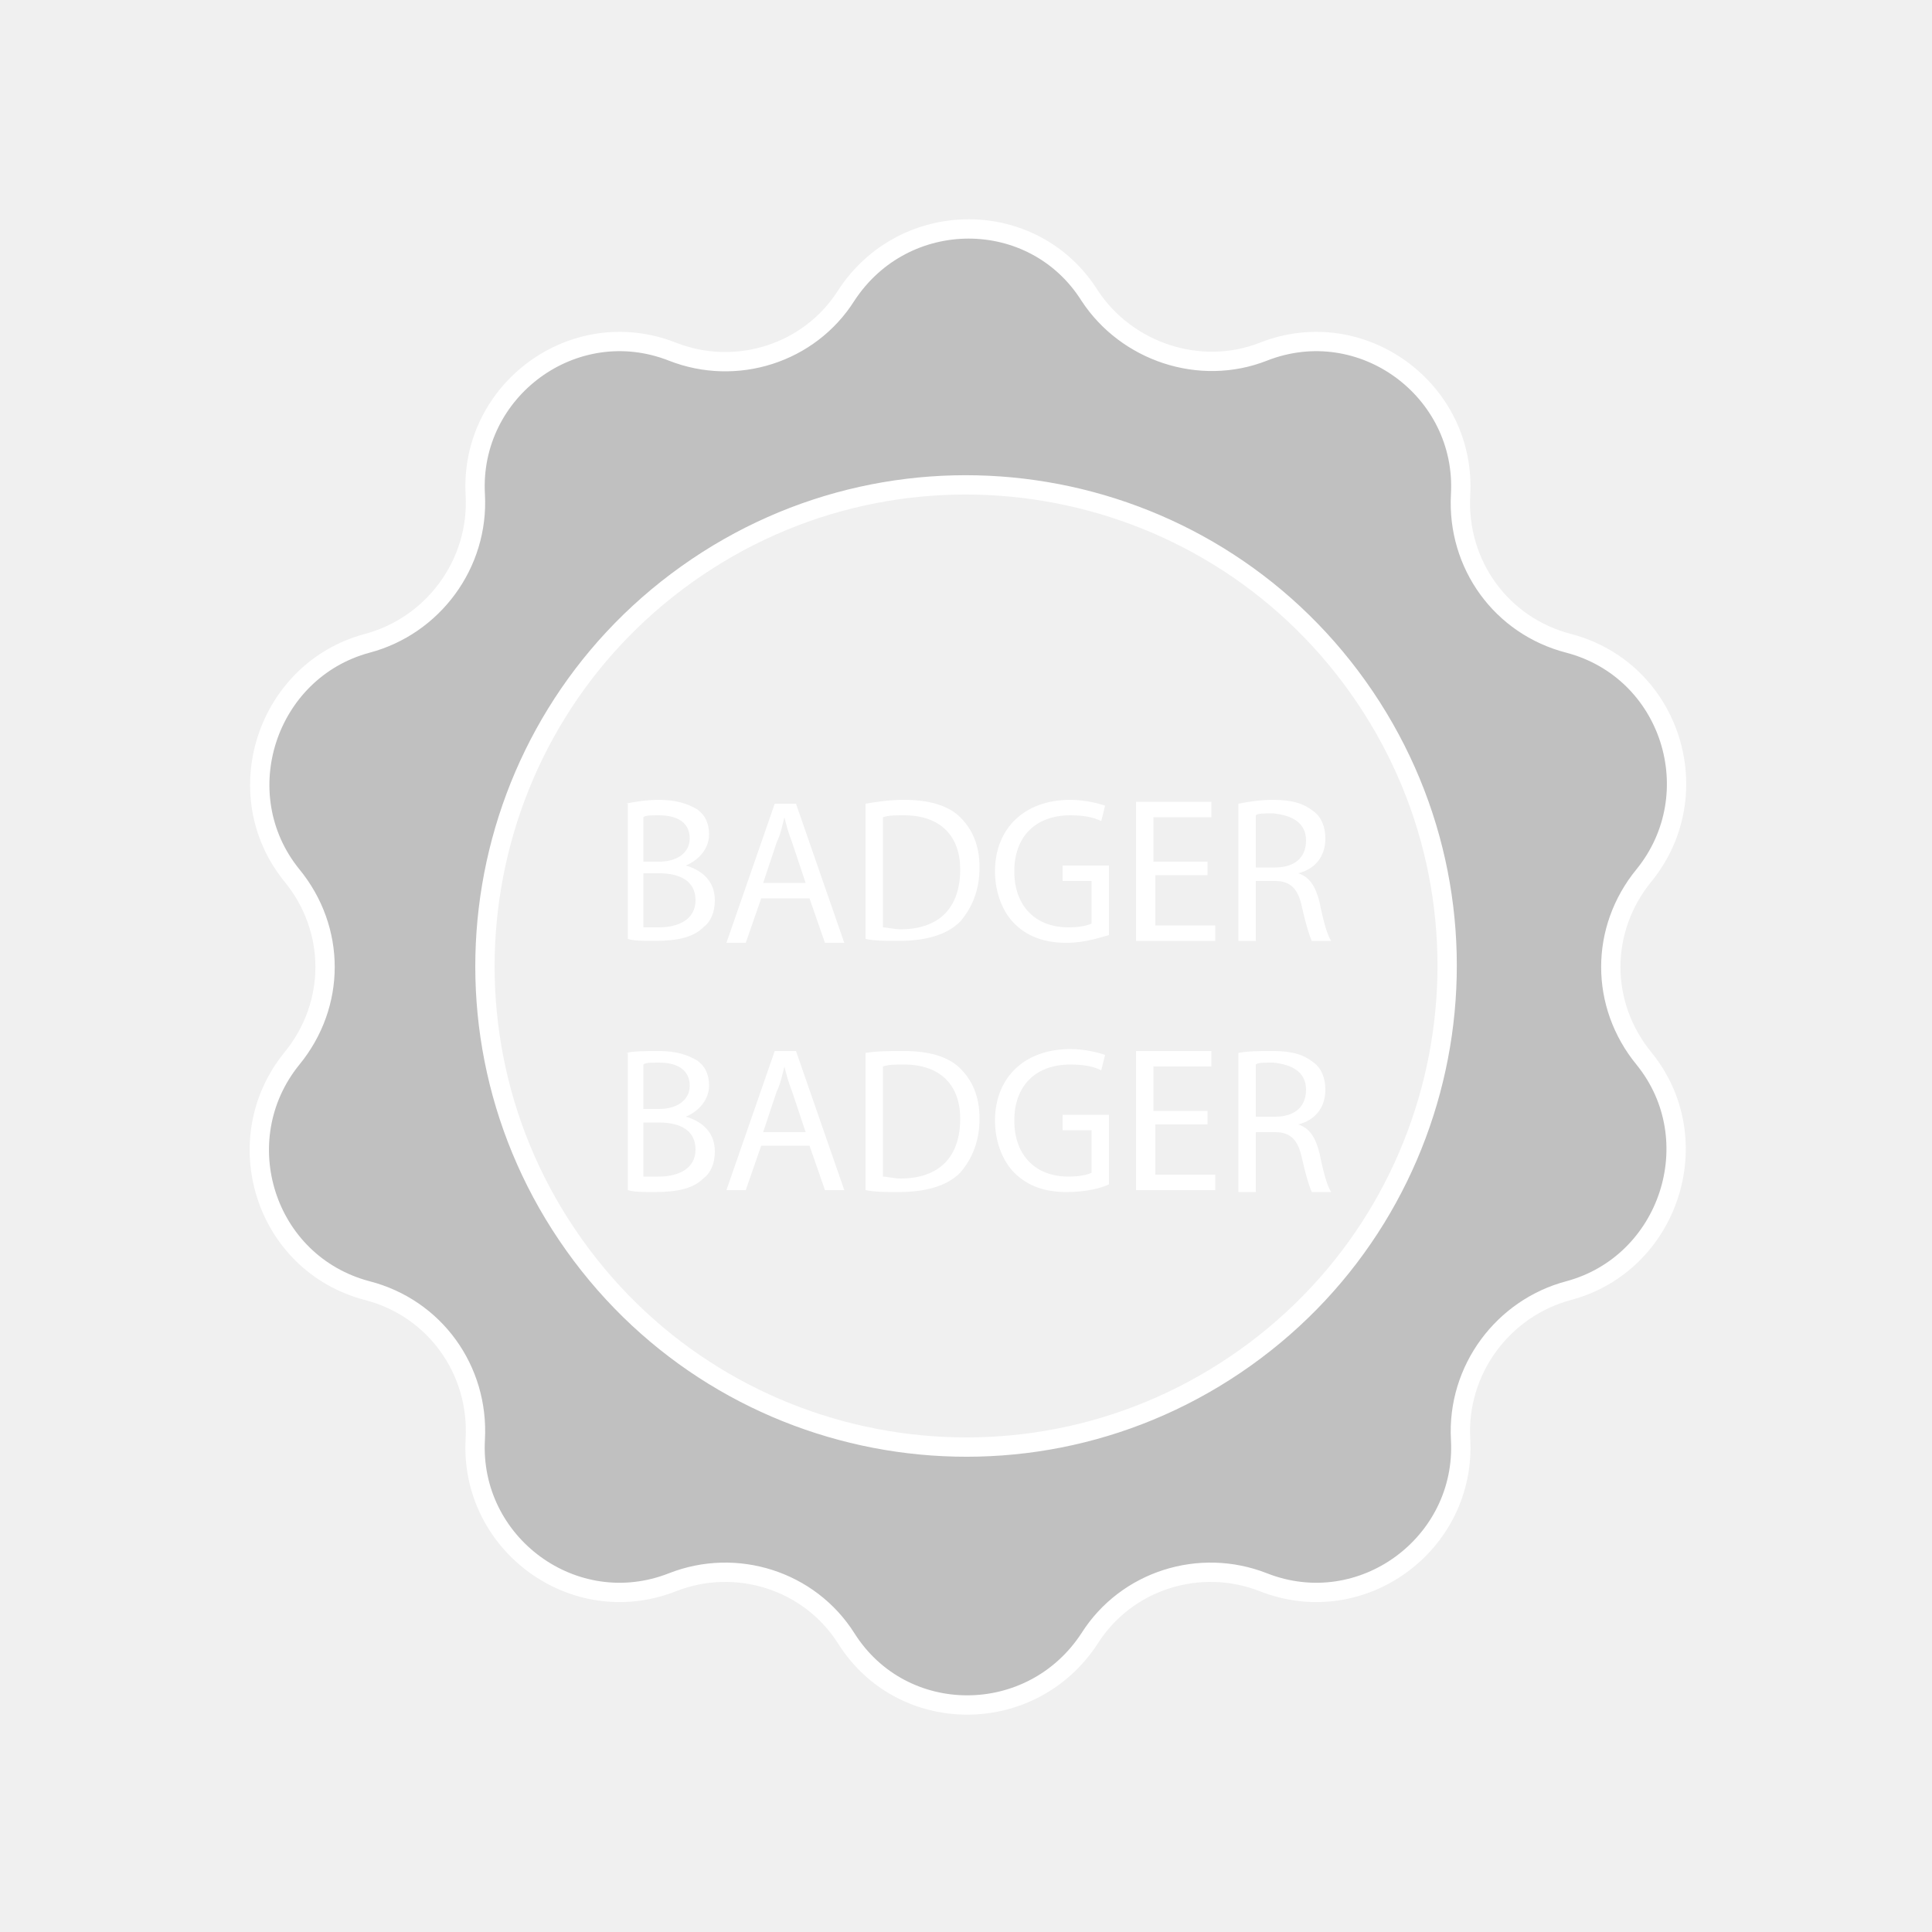
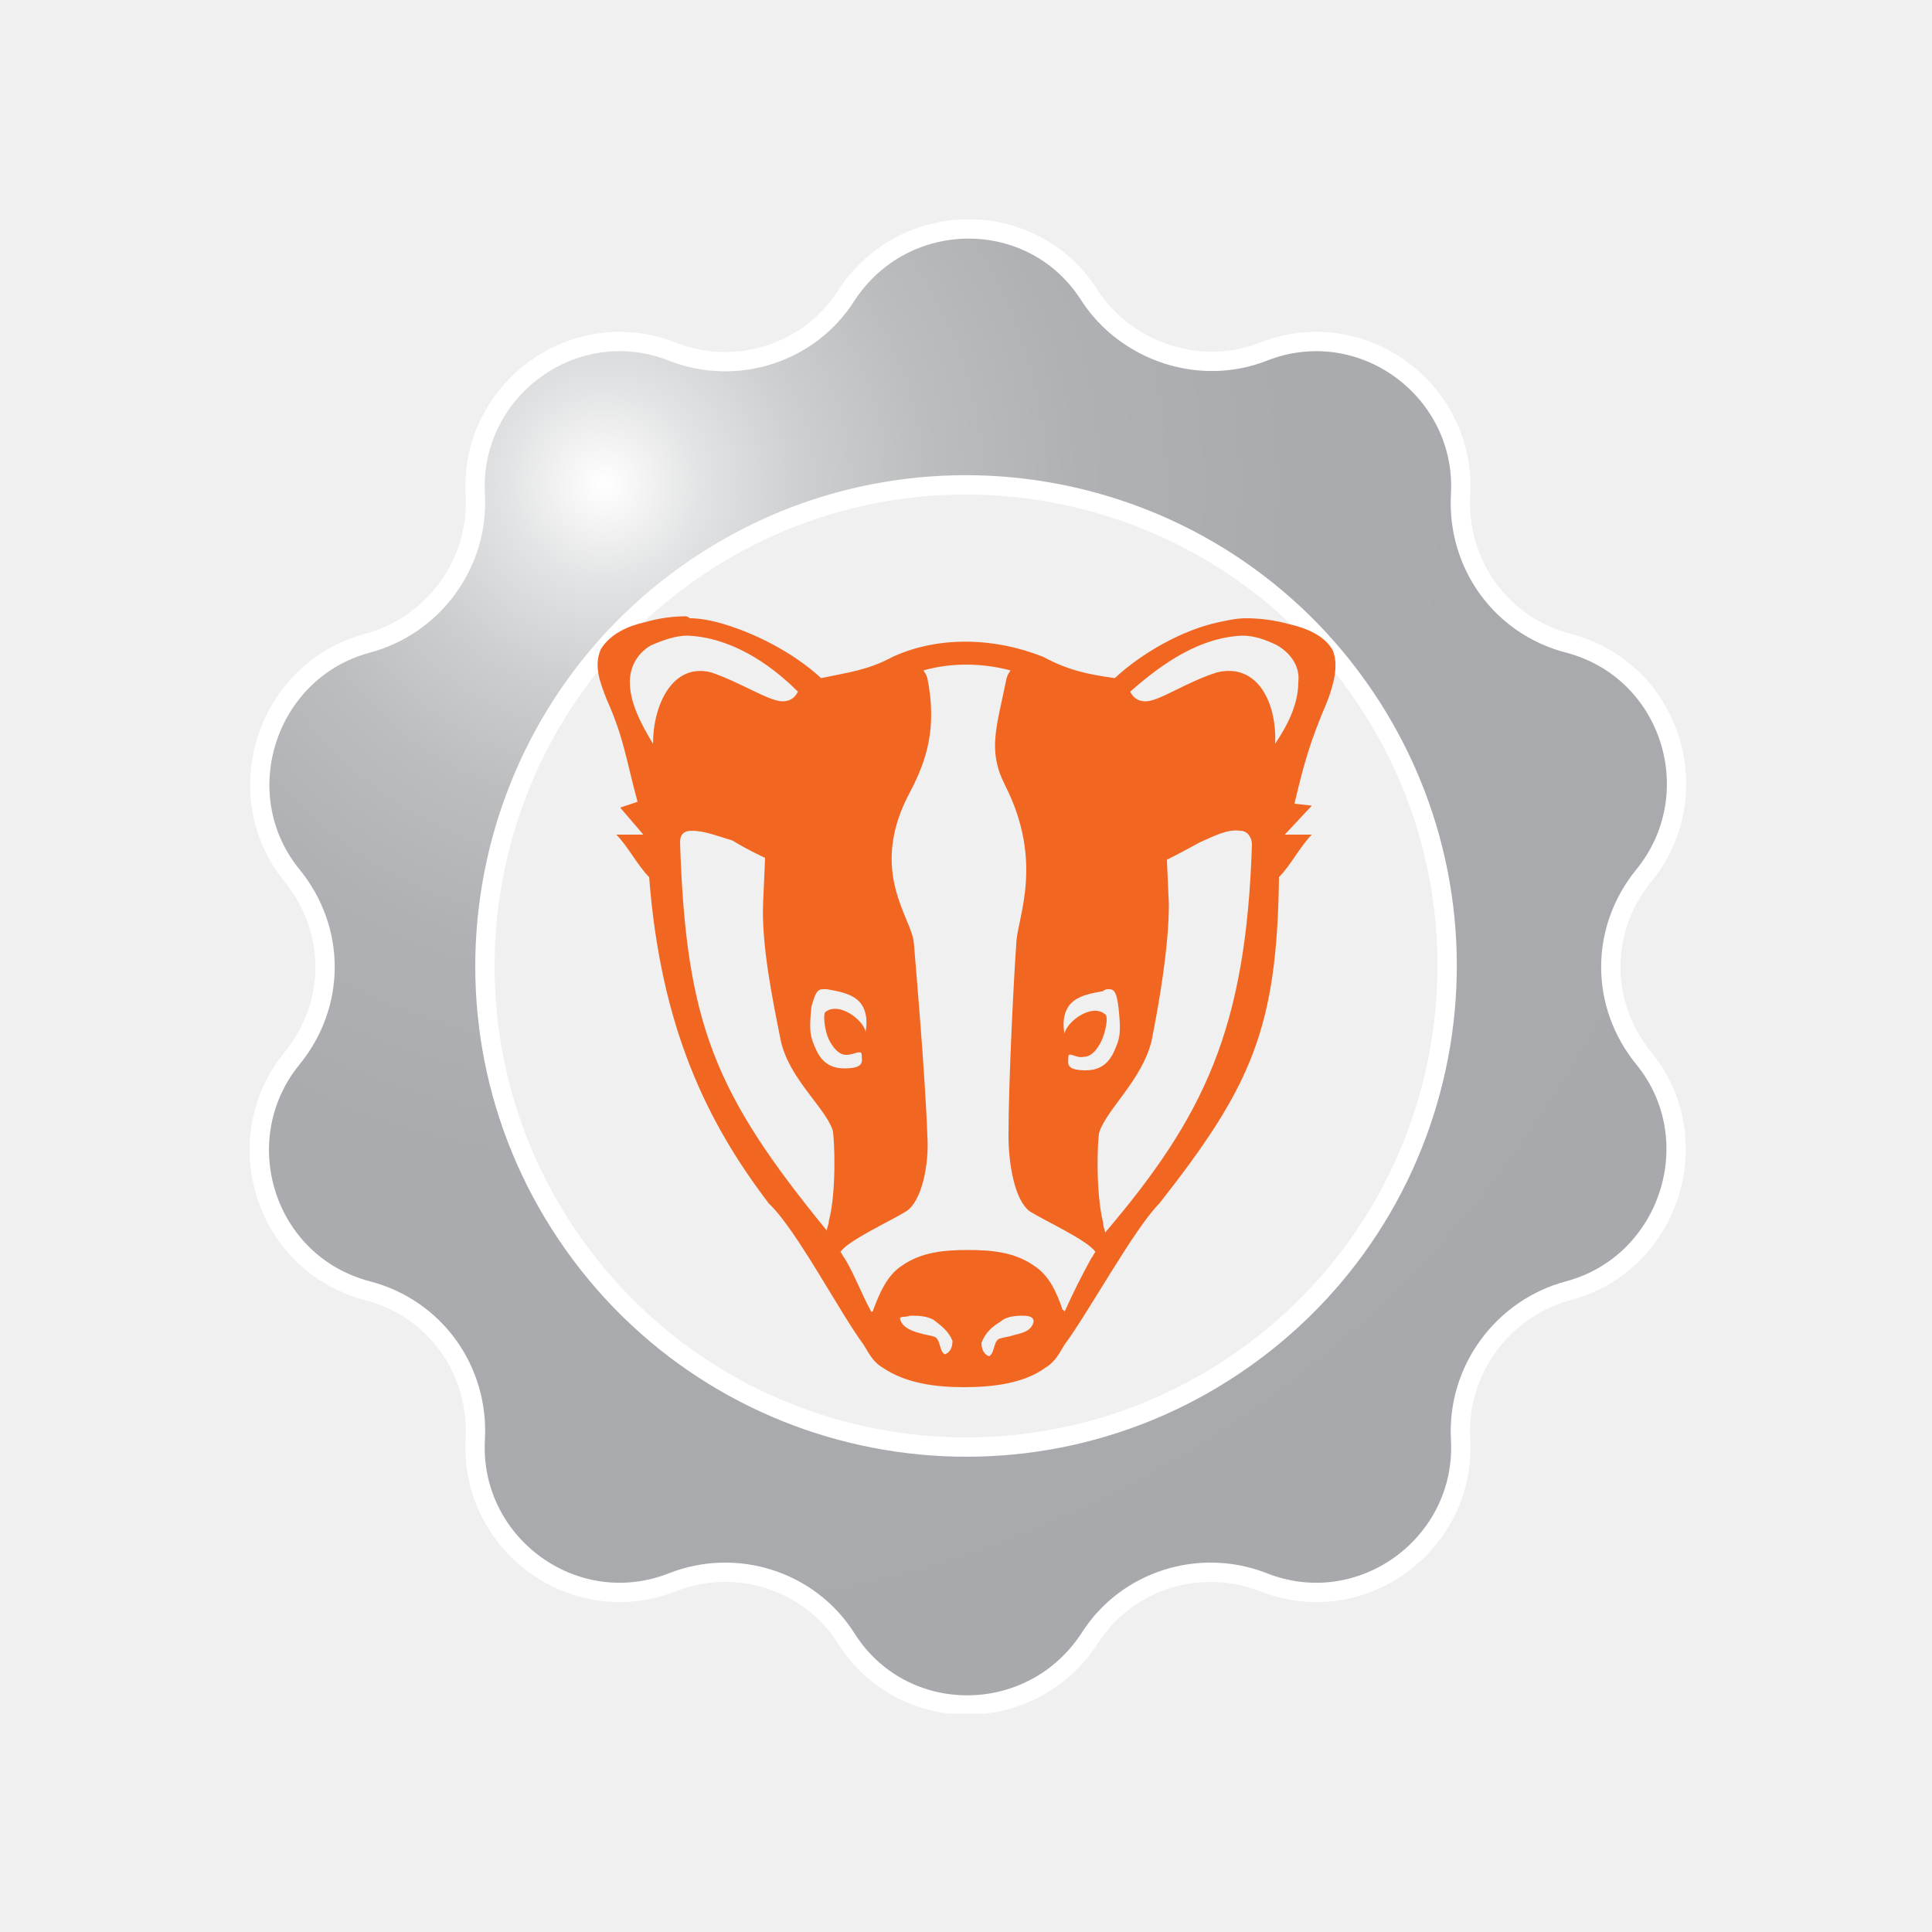
- <svg xmlns="http://www.w3.org/2000/svg" width="100" height="100" viewBox="0 0 100 100">
-   <style>.st0{fill:#FFFFFF;} .st1{opacity:0.2;enable-background:new ;} .st2{fill:none;stroke:#FFFFFF;stroke-miterlimit:10;}</style>
-   <path class="st1" d="M75.3 74.7c-.2-3.6 2.2-6.7 5.6-7.6 5.3-1.4 7.4-7.7 4-12-2.2-2.8-2.2-6.7.1-9.5 3.5-4.2 1.5-10.6-3.8-12-3.4-.9-5.7-4.2-5.5-7.7.3-5.4-5-9.4-10.1-7.5-3.3 1.2-7.1 0-9-3-2.9-4.6-9.6-4.7-12.6-.1-2 3-5.7 4.2-9 2.8-5.1-2-10.5 1.9-10.3 7.3.2 3.6-2.2 6.7-5.6 7.6-5.3 1.4-7.4 7.7-4 12 2.2 2.8 2.2 6.7-.1 9.5-3.5 4.2-1.5 10.6 3.8 12 3.4.9 5.7 4.2 5.5 7.7-.3 5.4 5 9.4 10.1 7.5 3.3-1.2 7.1 0 9 3 2.9 4.6 9.6 4.7 12.6.1 2-3 5.7-4.2 9-2.8 5.1 2 10.6-1.9 10.3-7.3zM29.7 64.5c-8-11.2-5.4-26.8 5.8-34.8s26.8-5.4 34.8 5.8 5.4 26.8-5.8 34.8c-11.3 8-26.8 5.4-34.8-5.8z" />
-   <path class="st2" d="M65.4 18.2c5.1-2 10.5 2 10.2 7.4-.2 3.6 2.1 6.8 5.6 7.7 5.3 1.4 7.3 7.8 3.9 12-2.3 2.8-2.3 6.7 0 9.5 3.4 4.2 1.3 10.6-3.9 12-3.4.9-5.8 4.1-5.6 7.7.3 5.4-5.1 9.4-10.2 7.4-3.3-1.3-7.1-.1-9 2.9-3 4.6-9.7 4.6-12.6 0-1.9-3-5.7-4.2-9-2.9-5.1 2-10.5-2-10.2-7.4.2-3.6-2.1-6.8-5.6-7.7-5.3-1.4-7.3-7.8-3.9-12 2.3-2.8 2.3-6.7 0-9.5-3.4-4.2-1.3-10.6 3.9-12 3.4-.9 5.8-4.1 5.6-7.7-.3-5.4 5.1-9.4 10.2-7.4 3.3 1.3 7.1.1 9-2.9 3-4.6 9.7-4.6 12.6 0 1.9 2.9 5.7 4.2 9 2.9z" />
-   <ellipse transform="rotate(-35.462 50 49.995)" class="st2" cx="50" cy="50" rx="24.9" ry="24.9" />
-   <path class="st0" d="M32.4 41.6c.4-.1 1.1-.2 1.7-.2.9 0 1.5.2 2 .5.4.3.6.7.6 1.3 0 .7-.5 1.3-1.2 1.6.7.2 1.5.7 1.5 1.8 0 .6-.2 1.1-.6 1.4-.5.5-1.3.7-2.5.7-.6 0-1.1 0-1.4-.1v-7zm.9 3h.8c1 0 1.6-.5 1.6-1.2 0-.8-.6-1.2-1.6-1.2-.4 0-.7 0-.8.1v2.3zm0 3.4h.8c1 0 1.9-.4 1.9-1.4 0-1-.8-1.4-1.9-1.4h-.8V48zM39.4 46.5l-.8 2.3h-1l2.5-7.2h1.1l2.5 7.2h-1l-.8-2.3h-2.5zm2.3-.8l-.7-2.1c-.2-.5-.3-.9-.4-1.3-.1.4-.2.9-.4 1.3l-.7 2.1h2.2zM44.8 41.6c.6-.1 1.2-.2 2-.2 1.3 0 2.3.3 2.9.9.6.6 1 1.4 1 2.6 0 1.2-.4 2.1-1 2.8-.7.7-1.8 1-3.2 1-.7 0-1.2 0-1.7-.1v-7zm.9 6.4c.2 0 .6.1.9.1 2 0 3.1-1.1 3.1-3.1 0-1.7-1-2.8-2.9-2.8-.5 0-.8 0-1.1.1V48zM57.4 48.4c-.4.1-1.2.4-2.2.4-1.1 0-2-.3-2.7-1-.6-.6-1-1.6-1-2.7 0-2.2 1.5-3.7 3.9-3.7.8 0 1.5.2 1.8.3l-.2.8c-.4-.2-.9-.3-1.6-.3-1.8 0-2.9 1.1-2.9 2.9 0 1.8 1.1 2.9 2.8 2.9.6 0 1-.1 1.2-.2v-2.2H55v-.8h2.4v3.6zM62.6 45.3h-2.8v2.6h3.1v.8h-4.1v-7.2h3.9v.8h-3v2.3h2.8v.7zM64.1 41.6c.5-.1 1.1-.2 1.8-.2 1 0 1.6.2 2.1.6.4.3.6.8.6 1.4 0 1-.6 1.6-1.4 1.8.6.2.9.7 1.1 1.5.2 1 .4 1.7.6 2h-1c-.1-.2-.3-.8-.5-1.7-.2-1-.6-1.4-1.4-1.4h-1v3.1h-.9v-7.1zm.9 3.3h1c1 0 1.6-.5 1.6-1.4 0-.9-.7-1.3-1.7-1.4-.5 0-.8 0-.9.1v2.7zM32.4 54.5c.4-.1 1.1-.1 1.7-.1.9 0 1.5.2 2 .5.4.3.6.7.6 1.3 0 .7-.5 1.3-1.2 1.6.7.2 1.5.7 1.5 1.8 0 .6-.2 1.1-.6 1.4-.5.5-1.3.7-2.5.7-.6 0-1.1 0-1.4-.1v-7.1zm.9 2.9h.8c1 0 1.6-.5 1.6-1.2 0-.8-.6-1.2-1.6-1.2-.4 0-.7 0-.8.1v2.3zm0 3.5h.8c1 0 1.9-.4 1.9-1.4 0-1-.8-1.4-1.9-1.4h-.8v2.8zM39.4 59.3l-.8 2.3h-1l2.5-7.2h1.1l2.5 7.2h-1l-.8-2.3h-2.5zm2.3-.7l-.7-2.1c-.2-.5-.3-.9-.4-1.3-.1.4-.2.9-.4 1.3l-.7 2.1h2.2zM44.8 54.5c.6-.1 1.2-.1 2-.1 1.3 0 2.3.3 2.9.9.6.6 1 1.4 1 2.6 0 1.2-.4 2.1-1 2.8-.7.7-1.8 1-3.2 1-.7 0-1.2 0-1.7-.1v-7.1zm.9 6.4c.2 0 .6.1.9.1 2 0 3.1-1.1 3.1-3.1 0-1.7-1-2.8-2.9-2.8-.5 0-.8 0-1.1.1v5.7zM57.4 61.3c-.4.2-1.2.4-2.2.4-1.1 0-2-.3-2.7-1-.6-.6-1-1.6-1-2.7 0-2.2 1.5-3.7 3.9-3.7.8 0 1.5.2 1.8.3l-.2.8c-.4-.2-.9-.3-1.6-.3-1.8 0-2.9 1.1-2.9 2.9 0 1.8 1.1 2.9 2.8 2.9.6 0 1-.1 1.2-.2v-2.2H55v-.8h2.4v3.6zM62.6 58.2h-2.8v2.6h3.1v.8h-4.1v-7.2h3.9v.8h-3v2.3h2.8v.7zM64.1 54.5c.5-.1 1.1-.1 1.8-.1 1 0 1.6.2 2.1.6.4.3.6.8.6 1.4 0 1-.6 1.6-1.4 1.8.6.2.9.7 1.1 1.5.2 1 .4 1.7.6 2h-1c-.1-.2-.3-.8-.5-1.7-.2-1-.6-1.4-1.4-1.4h-1v3.1h-.9v-7.2zm.9 3.3h1c1 0 1.6-.5 1.6-1.4 0-.9-.7-1.3-1.7-1.4-.5 0-.8 0-.9.1v2.7z" />
+ <svg xmlns="http://www.w3.org/2000/svg" xmlns:xlink="http://www.w3.org/1999/xlink" width="100" height="100" viewBox="0 0 100 100">
+   <style>.st0{fill:#FFFFFF;} .st1{clip-path:url(#SVGID_2_);} .st2{clip-path:url(#SVGID_4_);fill:url(#SVGID_5_);} .st3{clip-path:url(#SVGID_7_);fill:none;stroke:#FFFFFF;stroke-miterlimit:10;} .st4{fill-rule:evenodd;clip-rule:evenodd;fill:#F16722;} .st5{clip-path:url(#SVGID_9_);} .st6{clip-path:url(#SVGID_11_);fill:url(#SVGID_12_);} .st7{clip-path:url(#SVGID_14_);fill:none;stroke:#FFFFFF;stroke-miterlimit:10;}</style>
+   <defs>
+     <path id="SVGID_1_" d="M12.8 11.3h74.5v77.4H12.8z" />
+   </defs>
+   <clipPath id="SVGID_2_">
+     <use xlink:href="#SVGID_1_" overflow="visible" />
+   </clipPath>
+   <g class="st1">
+     <defs>
+       <path id="SVGID_3_" d="M29.7 64.5c-8-11.2-5.4-26.8 5.8-34.8 11.2-8 26.8-5.4 34.8 5.8 8 11.2 5.4 26.8-5.8 34.8-4.4 3.1-9.4 4.6-14.4 4.6-7.9 0-15.5-3.6-20.4-10.4M44 15.2c-2 3-5.7 4.2-9 2.8-5.1-2-10.5 1.9-10.3 7.3.2 3.6-2.2 6.7-5.6 7.6-5.3 1.4-7.4 7.7-4 12 2.2 2.8 2.2 6.7-.1 9.5-3.5 4.2-1.5 10.6 3.8 12 3.4.9 5.7 4.2 5.5 7.7-.3 5.4 5 9.4 10.1 7.5 3.3-1.2 7.1 0 9 3 2.9 4.6 9.6 4.7 12.6.1 2-3 5.7-4.2 9-2.8 5.1 2 10.5-1.9 10.3-7.3-.2-3.6 2.2-6.7 5.6-7.6 5.3-1.4 7.4-7.7 4-12-2.2-2.8-2.2-6.7.1-9.5 3.5-4.2 1.5-10.6-3.8-12-3.4-.9-5.7-4.2-5.5-7.7.3-5.4-5-9.4-10.1-7.5-3.3 1.2-7.1 0-9-3-1.5-2.3-3.9-3.5-6.4-3.5-2.3 0-4.7 1.1-6.2 3.4" />
+     </defs>
+     <clipPath id="SVGID_4_">
+       <use xlink:href="#SVGID_3_" overflow="visible" />
+     </clipPath>
+     <radialGradient id="SVGID_5_" cx="1.069" cy="-.8" r="1" gradientTransform="matrix(47.4546 47.4546 47.4546 -47.4546 18.2353 -63.9626)" gradientUnits="userSpaceOnUse">
+       <stop offset="0" stop-color="#FFF" />
+       <stop offset=".006" stop-color="#FDFDFD" />
+       <stop offset=".077" stop-color="#E2E3E4" />
+       <stop offset=".158" stop-color="#CCCECF" />
+       <stop offset=".254" stop-color="#BBBDBF" />
+       <stop offset=".372" stop-color="#B0B1B4" />
+       <stop offset=".538" stop-color="#A9ABAE" />
+       <stop offset="1" stop-color="#A7A9AC" />
+     </radialGradient>
+     <path class="st2" d="M50-26.8l77.3 77.4L50 127.9l-77.3-77.3" />
+   </g>
+   <g class="st1">
+     <defs>
+       <path id="SVGID_6_" d="M12.8 11.3h74.5v77.4H12.8z" />
+     </defs>
+     <clipPath id="SVGID_7_">
+       <use xlink:href="#SVGID_6_" overflow="visible" />
+     </clipPath>
+     <path class="st3" d="M65.4 18.2c5.1-2 10.5 2 10.2 7.4-.2 3.6 2.1 6.8 5.6 7.7 5.3 1.4 7.3 7.8 3.9 12-2.3 2.8-2.3 6.7 0 9.5 3.4 4.2 1.3 10.6-3.9 12-3.4.9-5.8 4.1-5.6 7.7.3 5.4-5.1 9.4-10.2 7.4-3.3-1.3-7.1-.1-9 2.9-3 4.6-9.7 4.6-12.6 0-1.9-3-5.7-4.2-9-2.9-5.1 2-10.5-2-10.2-7.4.2-3.6-2.1-6.8-5.6-7.7-5.3-1.4-7.3-7.8-3.9-12 2.3-2.8 2.3-6.7 0-9.5-3.4-4.2-1.3-10.6 3.9-12 3.4-.9 5.8-4.1 5.6-7.7-.3-5.4 5.1-9.4 10.2-7.4 3.3 1.3 7.1.1 9-2.9 3-4.6 9.7-4.6 12.6 0 1.9 2.9 5.7 4.2 9 2.9z" />
+     <ellipse transform="matrix(0.8145 -0.5802 0.5802 0.8145 -19.7331 38.2829)" class="st3" cx="50" cy="50" rx="24.9" ry="24.9" />
+   </g>
+   <g>
+     <path class="st4" d="M35.5 31.9c-.7 0-1.4.1-2.1.3-.9.2-1.8.6-2.3 1.4-.4.9 0 1.8.3 2.6.9 2 1 3.1 1.6 5.3l-.9.3 1.2 1.4h-1.4c.6.6 1.1 1.6 1.7 2.2.6 7.8 3 12.7 6.2 16.9 1.4 1.3 3.7 5.7 4.9 7.3.3.5.5.9 1 1.2 1.2.8 2.7 1 4.2 1s3.1-.2 4.2-1c.5-.3.7-.7 1-1.2 1.2-1.6 3.6-6 4.9-7.3 4.8-6.1 6.1-9.1 6.2-16.9.6-.6 1.1-1.6 1.7-2.2h-1.4l1.4-1.5-.9-.1c.5-2.1.8-3.2 1.7-5.3.3-.8.6-1.8.3-2.6-.4-.8-1.4-1.2-2.3-1.4-.7-.2-1.5-.3-2.2-.3-.5 0-.9.1-1.4.2-1.9.4-4 1.6-5.4 2.9-1.4-.2-2.4-.4-3.7-1.1-2.5-1-5.4-1.1-7.8 0-1.3.7-2.3.8-3.7 1.1-1.4-1.3-3.5-2.4-5.4-2.9-.4-.1-.9-.2-1.4-.2-.1-.1-.2-.1-.2-.1zm.1 1c2.2.1 4.2 1.4 5.7 2.9-.1.2-.3.5-.8.5-.7 0-2.2-1-3.7-1.5-2-.5-3 1.7-3 3.7-.6-1-1.2-2.1-1.2-3.2 0-.8.4-1.5 1.1-1.9.7-.3 1.3-.5 1.9-.5zm28.7 0c.6 0 1.2.2 1.8.5.7.4 1.2 1.1 1.1 1.9 0 1.2-.6 2.3-1.2 3.2.1-2.1-.9-4.2-3-3.7-1.6.5-3 1.5-3.7 1.5-.5 0-.7-.3-.8-.5 1.7-1.5 3.6-2.8 5.8-2.9zm-12 1.8c-.1.2-.1.1-.2.4-.5 2.5-1 3.7-.1 5.5 2.1 4.1.6 7 .6 8.3-.1 1.3-.4 6.9-.4 9.9 0 1.4.3 3.3 1.1 3.9.8.5 3 1.5 3.4 2.1-.1.1-.1.2-.2.3-.5.9-1 1.9-1.4 2.8 0 0 0-.1-.1-.1-.3-.9-.7-1.8-1.5-2.3-1-.7-2.2-.8-3.4-.8-1.2 0-2.4.1-3.4.8-.8.5-1.2 1.5-1.5 2.3 0 0 0 .1-.1.1-.5-.9-.9-2-1.4-2.8-.1-.1-.1-.2-.2-.3.4-.6 2.6-1.6 3.4-2.1.8-.5 1.2-2.4 1.1-3.9-.1-3-.6-8.8-.7-10-.1-1.3-2.4-3.7-.2-7.8.9-1.7 1.4-3.4.9-5.9-.1-.3-.1-.2-.2-.4 1.4-.4 3-.4 4.5 0zM35.8 43c.7 0 1.4.3 2.1.5 1 .6 1.7.9 1.7.9s0 .1-.1 2.3c-.1 2.2.5 5.1.9 7.1s2.3 3.5 2.7 4.7c.1.5.2 3.2-.2 4.7 0 .2-.1.3-.1.5-5.8-7.1-7.3-10.7-7.6-20.1 0-.3.1-.6.6-.6-.1 0 0 0 0 0zm28.4 0s.1 0 0 0c.4 0 .6.4.6.7-.3 9.6-2.5 14.1-7.6 20.1 0-.1-.1-.3-.1-.5-.4-1.6-.3-4.3-.2-4.7.4-1.2 2.2-2.7 2.7-4.7.4-2 .9-4.9.9-7.1-.1-2.2-.1-2.3-.1-2.3s.8-.4 1.7-.9c.7-.3 1.4-.7 2.1-.6zm-21.6 8.2h.2c.5.1 1.4.2 1.8.8.4.6.2 1.4.2 1.4-.1-.6-1.4-1.6-2.1-1-.1.2 0 1 .2 1.4.2.4.5.8.9.8s.8-.3.8 0 .2.7-.9.7-1.4-.8-1.6-1.3c-.2-.5-.2-.9-.1-1.9.2-.7.3-.9.6-.9zm14.8 0c.3 0 .4.2.5 1 .1 1 .1 1.4-.1 1.9s-.5 1.3-1.6 1.3-.9-.4-.9-.7c0-.3.4.1.8 0 .4 0 .7-.4.9-.8.2-.4.4-1.3.2-1.4-.7-.6-2 .4-2.1 1 0 0-.2-.8.2-1.4.4-.6 1.3-.7 1.8-.8.1-.1.2-.1.3-.1zM47.1 68.1c.4 0 .8 0 1.2.2.4.3.8.6 1 1.1 0 .3-.1.6-.4.7-.3-.2-.2-.7-.5-.9-.3-.1-.5-.1-.8-.2-.4-.1-.9-.3-1-.7-.1-.2.3-.1.5-.2zm5.8 0c.2 0 .6 0 .6.3-.1.5-.6.6-1 .7-.3.1-.5.1-.8.2-.3.2-.2.7-.5.9-.3-.1-.4-.4-.4-.7.2-.5.5-.8 1-1.1.2-.2.6-.3 1.1-.3zm0 0" />
+   </g>
</svg>
